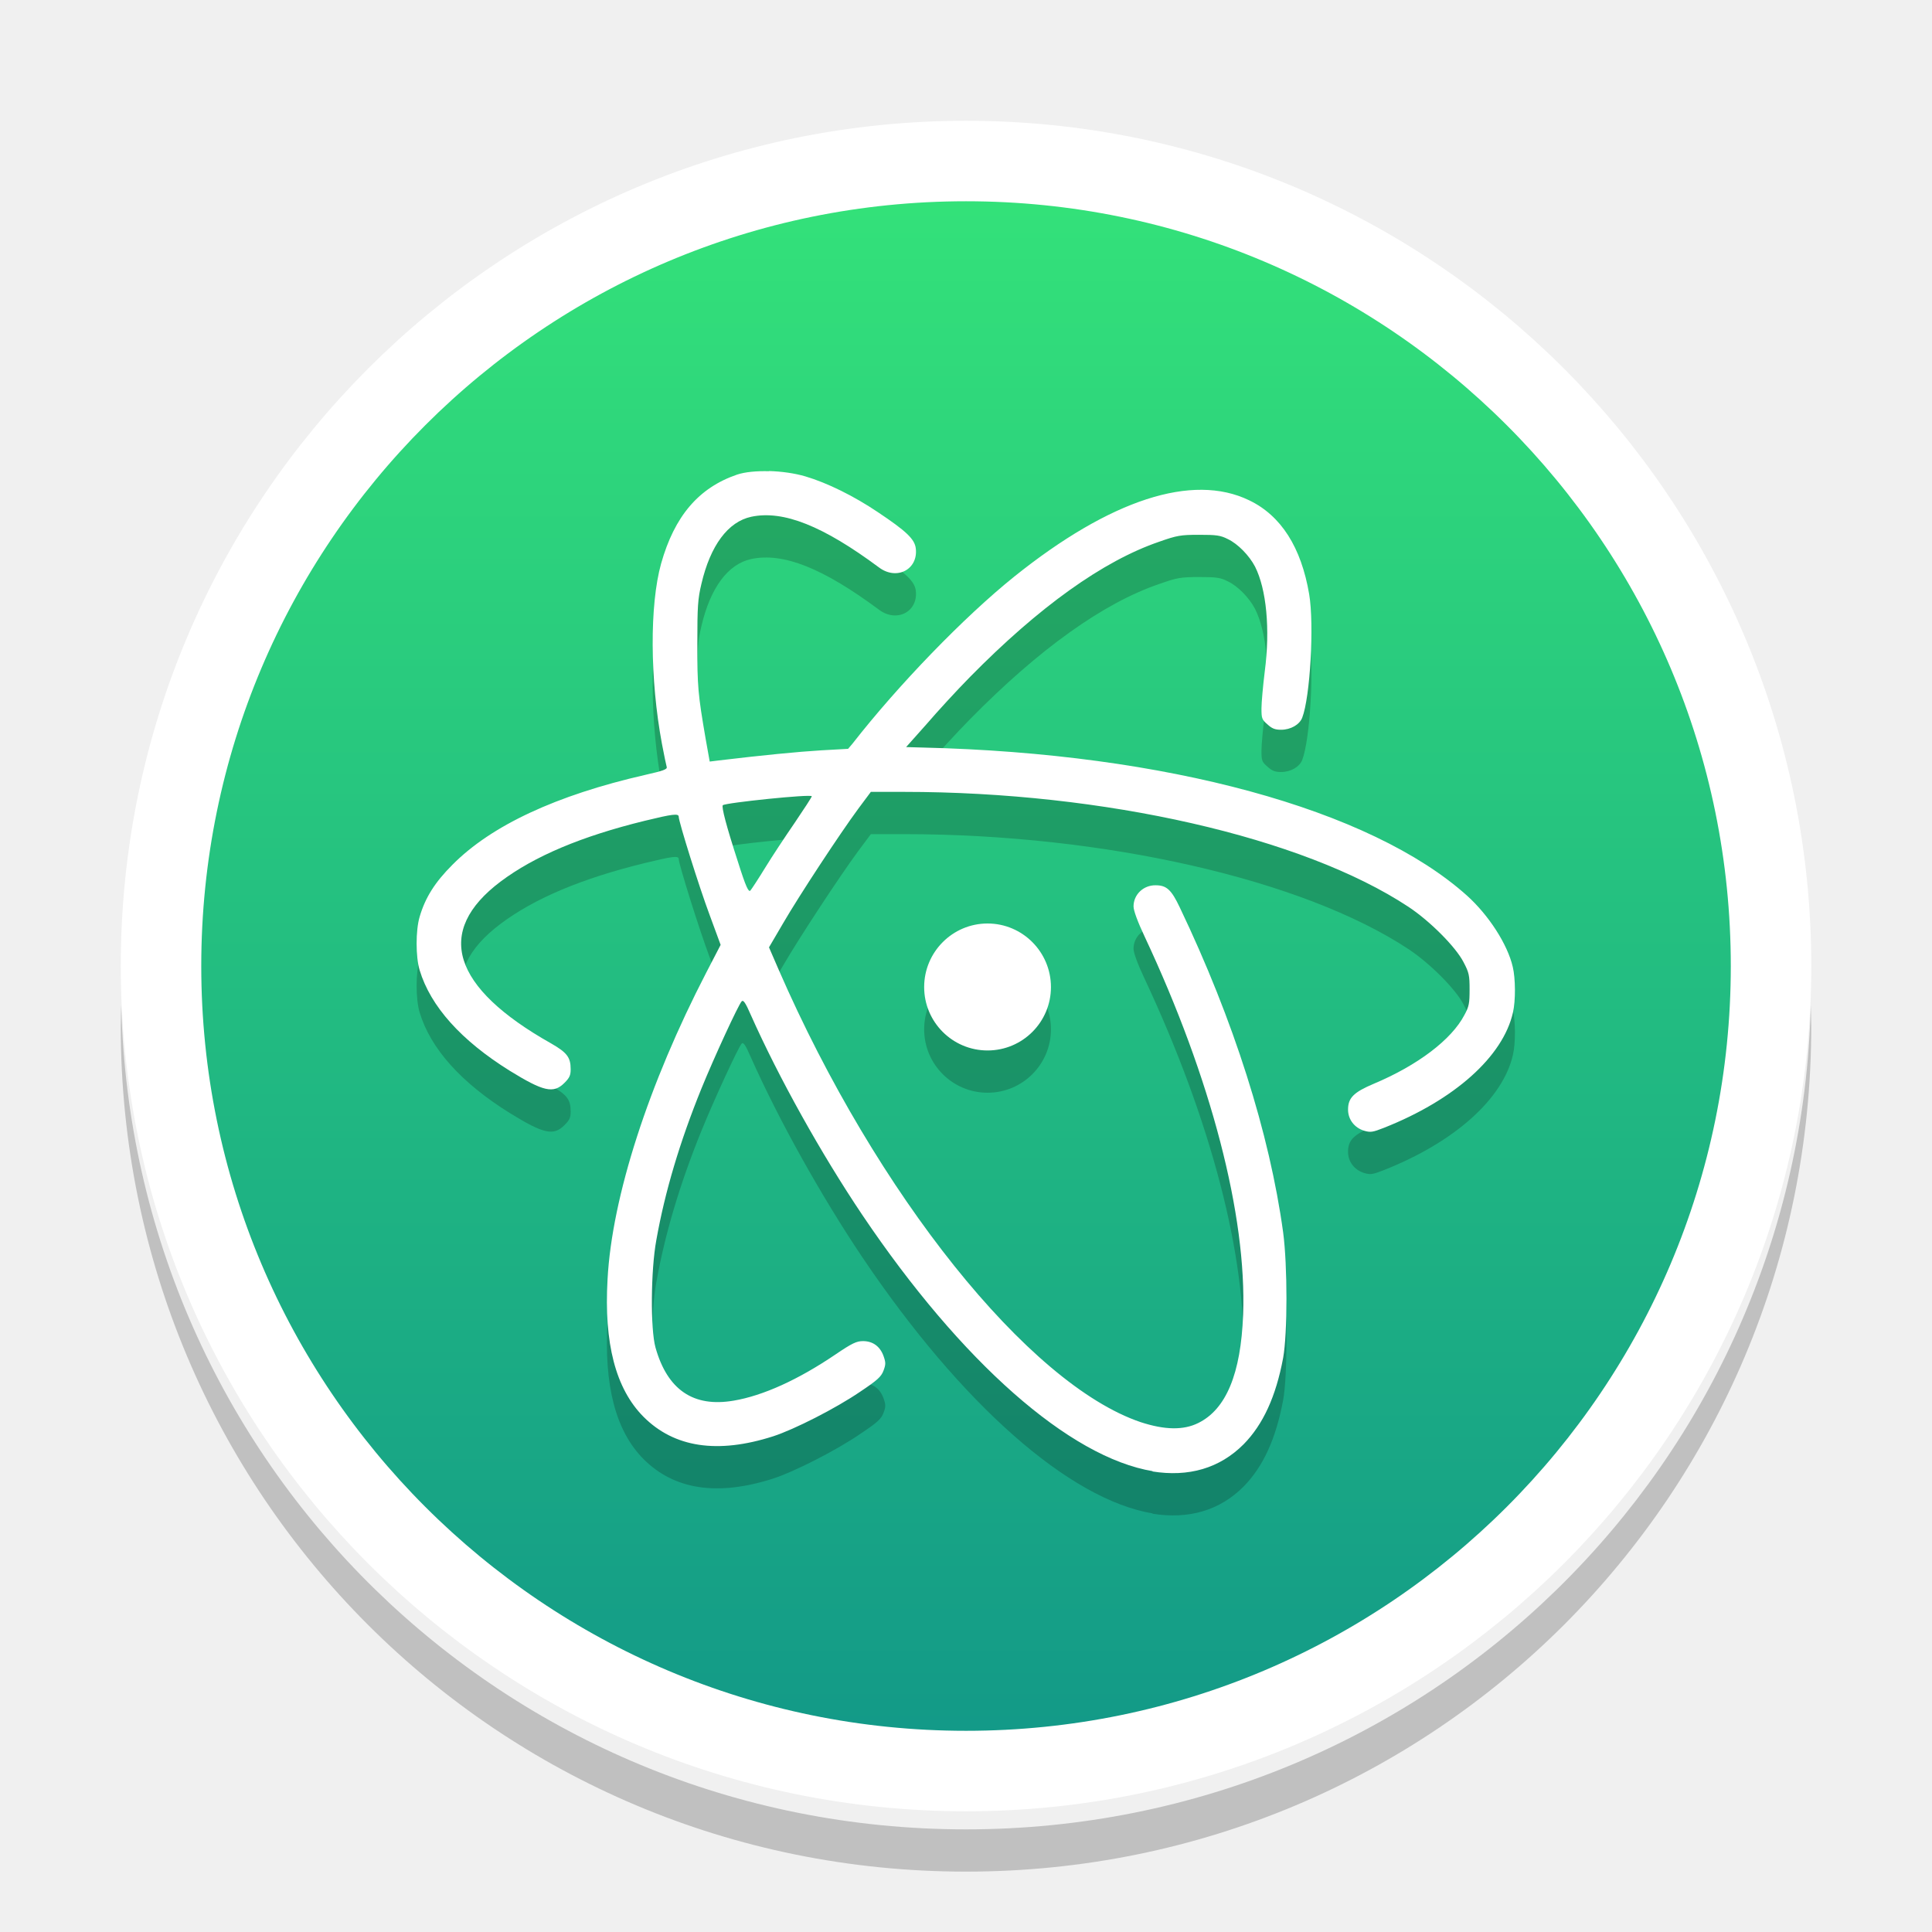
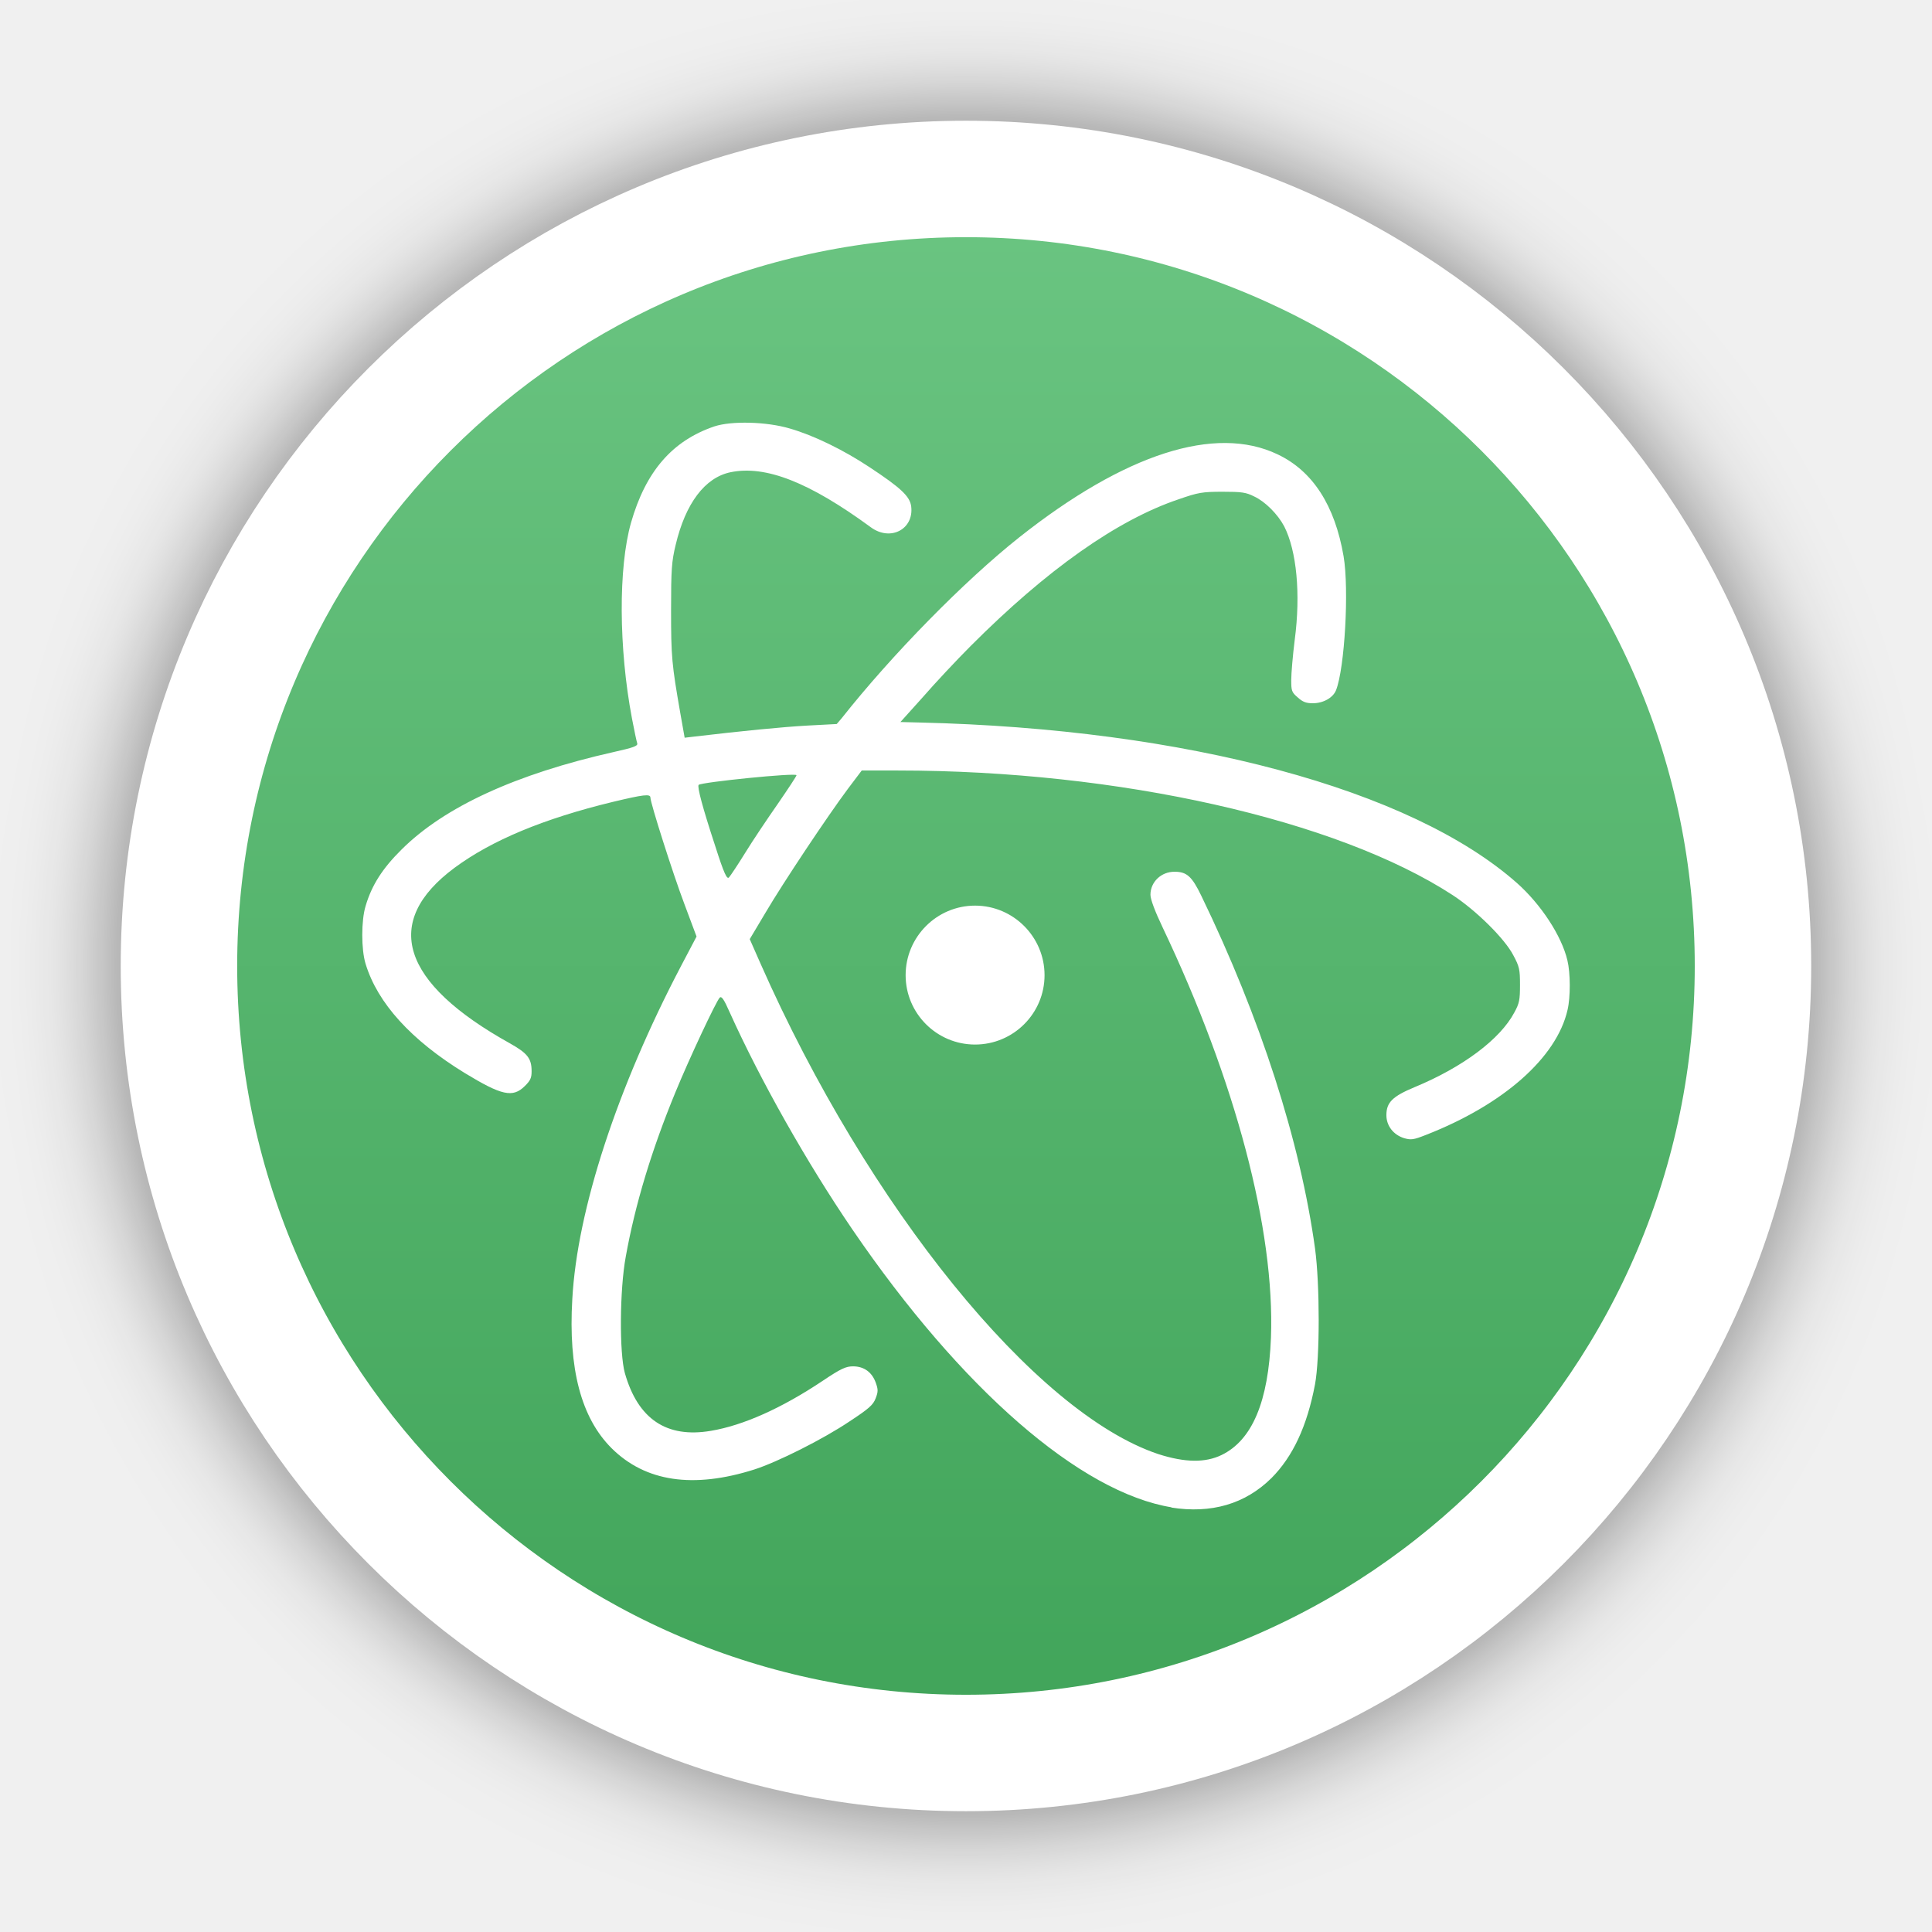
- <svg xmlns="http://www.w3.org/2000/svg" xmlns:xlink="http://www.w3.org/1999/xlink" width="32" height="32" version="1" id="svg12">
+ <svg xmlns="http://www.w3.org/2000/svg" xmlns:xlink="http://www.w3.org/1999/xlink" id="svg12" version="1" height="32" width="32">
  <defs id="defs16">
-     <linearGradient id="linearGradient840">
-       <stop style="stop-color:#34e379;stop-opacity:1;" offset="0" id="stop836" />
-       <stop style="stop-color:#129888;stop-opacity:1" offset="1" id="stop838" />
+     <linearGradient id="linearGradient851">
+       <stop id="stop847" offset="0" style="stop-color:#6bc582;stop-opacity:1" />
+       <stop id="stop849" offset="1" style="stop-color:#40a459;stop-opacity:1" />
    </linearGradient>
-     <linearGradient xlink:href="#linearGradient840" id="linearGradient842" x1="-44" y1="24" x2="-4" y2="24" gradientUnits="userSpaceOnUse" gradientTransform="matrix(0.665,0,0,0.665,31.96,0.04)" />
+     <linearGradient gradientTransform="matrix(0.9285714,0,0,0.9285714,1.142857,1.142857)" gradientUnits="userSpaceOnUse" y2="30" x2="16" y1="2" x1="16" id="linearGradient853" xlink:href="#linearGradient851" />
+     <filter style="color-interpolation-filters:sRGB" id="filter60904" x="-0.075" width="1.15" y="-0.075" height="1.15">
+       <feGaussianBlur stdDeviation="0.875" id="feGaussianBlur60906" />
+     </filter>
  </defs>
-   <rect style="fill:url(#linearGradient842);fill-opacity:1;stroke-width:0.665" width="26.6" height="26.6" x="2.7" y="2.7" rx="13.3" ry="13.3" id="rect2" transform="matrix(0,1,1,0,0,0)" />
-   <path style="opacity:0.2;stroke-width:0.7" d="m 12.741,8.505 c -0.207,-0.006 -0.403,0.012 -0.533,0.056 -0.637,0.218 -1.037,0.689 -1.258,1.474 -0.191,0.684 -0.186,1.914 0.014,2.986 0.035,0.186 0.071,0.356 0.079,0.383 0.011,0.038 -0.057,0.063 -0.358,0.131 -1.471,0.336 -2.546,0.837 -3.191,1.488 -0.29,0.29 -0.451,0.544 -0.544,0.864 -0.066,0.222 -0.066,0.661 0,0.88 0.181,0.602 0.689,1.167 1.493,1.668 0.558,0.344 0.724,0.383 0.905,0.202 0.085,-0.085 0.104,-0.125 0.104,-0.227 0,-0.197 -0.06,-0.276 -0.323,-0.427 -1.646,-0.927 -1.936,-1.856 -0.837,-2.682 0.558,-0.419 1.337,-0.749 2.387,-1.006 0.46,-0.112 0.563,-0.126 0.563,-0.066 0,0.082 0.339,1.165 0.514,1.632 l 0.18,0.489 -0.238,0.459 c -0.951,1.837 -1.562,3.711 -1.635,5.08 -0.06,1.056 0.131,1.81 0.596,2.278 0.508,0.509 1.225,0.618 2.146,0.323 0.347,-0.112 1.036,-0.462 1.438,-0.736 0.29,-0.194 0.353,-0.251 0.391,-0.353 0.038,-0.102 0.038,-0.134 0,-0.241 -0.057,-0.159 -0.177,-0.247 -0.34,-0.247 -0.106,0 -0.18,0.034 -0.454,0.22 -0.621,0.421 -1.203,0.684 -1.687,0.766 -0.67,0.115 -1.099,-0.18 -1.296,-0.88 -0.085,-0.304 -0.079,-1.277 0.014,-1.78 0.142,-0.801 0.391,-1.632 0.746,-2.507 0.211,-0.519 0.613,-1.389 0.667,-1.446 0.027,-0.03 0.063,0.019 0.153,0.227 0.46,1.033 1.162,2.294 1.848,3.314 1.638,2.432 3.431,4.014 4.812,4.241 l -0.015,0.003 c 0.607,0.098 1.119,-0.052 1.515,-0.448 0.323,-0.328 0.536,-0.79 0.656,-1.433 0.073,-0.402 0.073,-1.527 0,-2.077 -0.224,-1.638 -0.819,-3.515 -1.713,-5.385 -0.139,-0.293 -0.219,-0.365 -0.399,-0.365 -0.202,-0.003 -0.366,0.153 -0.366,0.35 0,0.069 0.068,0.254 0.183,0.498 1.102,2.349 1.693,4.621 1.632,6.264 -0.037,0.979 -0.282,1.568 -0.744,1.795 -0.243,0.12 -0.55,0.117 -0.954,-0.015 -1.857,-0.629 -4.373,-3.773 -5.994,-7.492 l -0.161,-0.372 0.235,-0.401 c 0.265,-0.456 0.935,-1.476 1.244,-1.895 l 0.208,-0.279 h 0.547 c 3.323,0 6.612,0.752 8.356,1.903 0.356,0.235 0.784,0.665 0.913,0.916 0.093,0.175 0.101,0.222 0.101,0.454 0,0.228 -0.009,0.282 -0.085,0.421 -0.213,0.41 -0.777,0.836 -1.501,1.14 -0.336,0.142 -0.427,0.235 -0.427,0.429 0,0.164 0.107,0.301 0.268,0.35 0.104,0.03 0.141,0.024 0.327,-0.049 1.17,-0.463 1.972,-1.181 2.136,-1.909 0.046,-0.197 0.043,-0.566 -0.003,-0.757 -0.087,-0.375 -0.399,-0.856 -0.757,-1.179 -1.597,-1.433 -4.985,-2.357 -9.004,-2.453 l -0.287,-0.008 0.336,-0.377 c 0.181,-0.211 0.502,-0.561 0.723,-0.785 1.143,-1.162 2.205,-1.922 3.132,-2.239 0.295,-0.104 0.355,-0.115 0.662,-0.115 0.285,0 0.353,0.008 0.476,0.071 0.167,0.079 0.355,0.273 0.451,0.457 0.188,0.374 0.252,1.031 0.161,1.731 -0.03,0.241 -0.055,0.519 -0.055,0.615 0,0.162 0.005,0.186 0.098,0.265 0.076,0.071 0.128,0.09 0.227,0.09 0.159,0 0.306,-0.085 0.35,-0.2 0.131,-0.339 0.2,-1.539 0.115,-2.045 -0.132,-0.777 -0.465,-1.302 -0.995,-1.556 -0.938,-0.454 -2.299,-0.011 -3.888,1.263 -0.831,0.667 -1.925,1.799 -2.68,2.767 l -0.074,0.087 -0.446,0.025 c -0.374,0.022 -0.984,0.082 -1.693,0.167 l -0.153,0.019 -0.067,-0.375 c -0.128,-0.746 -0.138,-0.858 -0.138,-1.572 0,-0.626 0.008,-0.747 0.068,-0.998 0.148,-0.634 0.44,-1.028 0.826,-1.11 0.531,-0.112 1.19,0.153 2.114,0.839 0.295,0.222 0.654,0.033 0.61,-0.317 -0.019,-0.153 -0.159,-0.285 -0.629,-0.599 -0.394,-0.265 -0.836,-0.484 -1.198,-0.591 -0.178,-0.053 -0.397,-0.083 -0.604,-0.089 z m 0.705,5.383 c 0,0.014 -0.126,0.208 -0.282,0.438 -0.156,0.227 -0.377,0.56 -0.492,0.749 -0.112,0.183 -0.222,0.35 -0.243,0.375 -0.03,0.032 -0.074,-0.055 -0.208,-0.481 -0.191,-0.588 -0.273,-0.905 -0.249,-0.932 0.041,-0.041 1.474,-0.189 1.474,-0.148 z m 2.911,2.108 c -0.58,0 -1.05,0.473 -1.05,1.053 0,0.58 0.47,1.05 1.05,1.05 0.58,0 1.05,-0.47 1.05,-1.05 0,-0.58 -0.47,-1.053 -1.05,-1.053 z" id="path4" />
-   <path style="opacity:0.2;stroke-width:0.7" d="M 2.008,16.65 C 2.005,16.767 2,16.882 2,17 2,24.756 8.244,31 16,31 23.756,31 30,24.756 30,17 30,16.882 29.994,16.767 29.992,16.65 29.807,24.242 23.638,30.3 16,30.3 8.362,30.3 2.193,24.242 2.008,16.65 Z" id="path8" />
-   <path style="fill:#ffffff;stroke-width:0.7" d="m 12.741,7.805 c -0.207,-0.006 -0.403,0.012 -0.533,0.056 -0.637,0.218 -1.037,0.689 -1.258,1.474 -0.191,0.684 -0.186,1.914 0.014,2.986 0.035,0.186 0.071,0.356 0.079,0.383 0.011,0.038 -0.057,0.063 -0.358,0.131 -1.471,0.336 -2.546,0.837 -3.191,1.488 -0.29,0.29 -0.451,0.544 -0.544,0.864 -0.066,0.222 -0.066,0.661 0,0.88 0.181,0.602 0.689,1.167 1.493,1.668 0.558,0.344 0.724,0.383 0.905,0.202 0.085,-0.085 0.104,-0.125 0.104,-0.227 0,-0.197 -0.06,-0.276 -0.323,-0.427 -1.646,-0.927 -1.936,-1.856 -0.837,-2.682 0.558,-0.419 1.337,-0.749 2.387,-1.006 0.46,-0.112 0.563,-0.126 0.563,-0.066 0,0.082 0.339,1.165 0.514,1.632 l 0.18,0.489 -0.238,0.459 c -0.951,1.837 -1.562,3.711 -1.635,5.08 -0.06,1.056 0.131,1.81 0.596,2.278 0.508,0.509 1.225,0.618 2.146,0.323 0.347,-0.112 1.036,-0.462 1.438,-0.736 0.29,-0.194 0.353,-0.251 0.391,-0.353 0.038,-0.102 0.038,-0.134 0,-0.241 -0.057,-0.159 -0.177,-0.247 -0.34,-0.247 -0.106,0 -0.18,0.034 -0.454,0.22 -0.621,0.421 -1.203,0.684 -1.687,0.766 -0.67,0.115 -1.099,-0.18 -1.296,-0.88 -0.085,-0.304 -0.079,-1.277 0.014,-1.78 0.142,-0.801 0.391,-1.632 0.746,-2.507 0.211,-0.519 0.613,-1.389 0.667,-1.446 0.027,-0.03 0.063,0.019 0.153,0.227 0.46,1.033 1.162,2.294 1.848,3.314 1.638,2.432 3.431,4.014 4.812,4.241 l -0.015,0.003 c 0.607,0.098 1.119,-0.052 1.515,-0.448 0.323,-0.328 0.536,-0.79 0.656,-1.433 0.073,-0.402 0.073,-1.527 0,-2.077 -0.224,-1.638 -0.819,-3.515 -1.713,-5.385 -0.139,-0.293 -0.219,-0.365 -0.399,-0.365 -0.202,-0.003 -0.366,0.153 -0.366,0.35 0,0.069 0.068,0.254 0.183,0.498 1.102,2.349 1.693,4.621 1.632,6.264 -0.037,0.979 -0.282,1.568 -0.744,1.795 -0.243,0.12 -0.55,0.117 -0.954,-0.015 -1.857,-0.629 -4.373,-3.773 -5.994,-7.492 l -0.161,-0.372 0.235,-0.401 c 0.265,-0.456 0.935,-1.476 1.244,-1.895 l 0.208,-0.279 h 0.547 c 3.323,0 6.612,0.752 8.356,1.903 0.356,0.235 0.784,0.665 0.913,0.916 0.093,0.175 0.101,0.222 0.101,0.454 0,0.228 -0.009,0.282 -0.085,0.421 -0.213,0.41 -0.777,0.836 -1.501,1.14 -0.336,0.142 -0.427,0.235 -0.427,0.429 0,0.164 0.107,0.301 0.268,0.35 0.104,0.03 0.141,0.024 0.327,-0.049 1.17,-0.463 1.972,-1.181 2.136,-1.909 0.046,-0.197 0.043,-0.566 -0.003,-0.757 -0.087,-0.375 -0.399,-0.856 -0.757,-1.179 -1.597,-1.433 -4.985,-2.357 -9.004,-2.453 l -0.287,-0.008 0.336,-0.377 c 0.181,-0.211 0.502,-0.561 0.723,-0.785 1.143,-1.162 2.205,-1.922 3.132,-2.239 0.295,-0.104 0.355,-0.115 0.662,-0.115 0.285,0 0.353,0.008 0.476,0.071 0.167,0.079 0.355,0.273 0.451,0.457 0.188,0.374 0.252,1.031 0.161,1.731 -0.03,0.241 -0.055,0.519 -0.055,0.615 0,0.162 0.005,0.186 0.098,0.265 0.076,0.071 0.128,0.09 0.227,0.09 0.159,0 0.306,-0.085 0.35,-0.2 0.131,-0.339 0.2,-1.539 0.115,-2.045 -0.132,-0.777 -0.465,-1.302 -0.995,-1.556 -0.938,-0.454 -2.299,-0.011 -3.888,1.263 -0.831,0.667 -1.925,1.799 -2.68,2.767 l -0.074,0.087 -0.446,0.025 c -0.374,0.022 -0.984,0.082 -1.693,0.167 l -0.153,0.019 -0.067,-0.375 c -0.128,-0.746 -0.138,-0.858 -0.138,-1.572 0,-0.626 0.008,-0.747 0.068,-0.998 0.148,-0.634 0.44,-1.028 0.826,-1.11 0.531,-0.112 1.19,0.153 2.114,0.839 0.295,0.222 0.654,0.033 0.61,-0.317 -0.019,-0.153 -0.159,-0.285 -0.629,-0.599 -0.394,-0.265 -0.836,-0.484 -1.198,-0.591 -0.178,-0.053 -0.397,-0.083 -0.604,-0.089 z m 0.705,5.383 c 0,0.014 -0.126,0.208 -0.282,0.438 -0.156,0.227 -0.377,0.56 -0.492,0.749 -0.112,0.183 -0.222,0.35 -0.243,0.375 -0.03,0.032 -0.074,-0.055 -0.208,-0.481 -0.191,-0.588 -0.273,-0.905 -0.249,-0.932 0.041,-0.041 1.474,-0.189 1.474,-0.148 z m 2.911,2.108 c -0.58,0 -1.05,0.473 -1.05,1.053 0,0.58 0.47,1.05 1.05,1.05 0.58,0 1.05,-0.47 1.05,-1.05 0,-0.58 -0.47,-1.053 -1.05,-1.053 z" id="path10" />
-   <rect style="fill:none;fill-opacity:1;stroke:#ffffff;stroke-width:1.333;stroke-miterlimit:4;stroke-dasharray:none;stroke-opacity:1" width="26.667" height="26.667" x="2.667" y="2.667" rx="13.333" ry="13.333" id="rect2-5" transform="matrix(0,1,1,0,0,0)" />
+   <circle r="14" cy="16" cx="16" id="path879" style="opacity:0.5;fill:#000000;fill-opacity:1;stroke:none;stroke-width:4.069;stroke-miterlimit:4;stroke-dasharray:none;stroke-opacity:1;filter:url(#filter60904)" />
+   <rect style="fill:url(#linearGradient853);fill-opacity:1;stroke-width:0.929" id="rect2" ry="13" rx="13" y="3" x="3" height="26" width="26" fill="#40a459" />
+   <path id="path6" d="M 12.42 7.002 C 12.192 6.996 11.977 7.015 11.834 7.062 C 11.134 7.299 10.694 7.809 10.451 8.66 C 10.241 9.402 10.247 10.736 10.467 11.898 C 10.505 12.1 10.545 12.285 10.555 12.314 C 10.566 12.356 10.491 12.383 10.16 12.457 C 8.543 12.821 7.362 13.364 6.652 14.07 C 6.334 14.385 6.157 14.661 6.055 15.008 C 5.982 15.248 5.982 15.725 6.055 15.963 C 6.253 16.616 6.812 17.229 7.695 17.771 C 8.309 18.145 8.493 18.186 8.691 17.99 C 8.785 17.898 8.805 17.854 8.805 17.744 C 8.805 17.531 8.738 17.446 8.449 17.283 C 6.64 16.278 6.321 15.269 7.529 14.373 C 8.143 13.919 9 13.56 10.154 13.281 C 10.66 13.16 10.773 13.146 10.773 13.211 C 10.773 13.3 11.146 14.473 11.338 14.98 L 11.537 15.512 L 11.275 16.01 C 10.23 18.003 9.559 20.034 9.479 21.52 C 9.412 22.664 9.622 23.483 10.133 23.99 C 10.691 24.542 11.48 24.66 12.492 24.34 C 12.874 24.218 13.633 23.838 14.074 23.541 C 14.393 23.331 14.462 23.27 14.504 23.16 C 14.546 23.05 14.546 23.014 14.504 22.898 C 14.441 22.726 14.309 22.631 14.129 22.631 C 14.012 22.631 13.93 22.667 13.629 22.869 C 12.946 23.326 12.307 23.61 11.775 23.699 C 11.039 23.824 10.566 23.503 10.35 22.744 C 10.257 22.415 10.263 21.358 10.365 20.812 C 10.521 19.944 10.795 19.043 11.186 18.094 C 11.417 17.53 11.86 16.588 11.92 16.525 C 11.95 16.493 11.989 16.546 12.088 16.771 C 12.593 17.892 13.365 19.259 14.119 20.365 C 15.92 23.003 17.892 24.721 19.41 24.967 L 19.395 24.969 C 20.062 25.075 20.623 24.912 21.059 24.482 C 21.413 24.126 21.649 23.625 21.781 22.928 C 21.862 22.492 21.862 21.274 21.781 20.678 C 21.535 18.901 20.879 16.863 19.896 14.834 C 19.743 14.517 19.656 14.439 19.457 14.439 C 19.235 14.436 19.055 14.607 19.055 14.82 C 19.055 14.895 19.13 15.095 19.256 15.359 C 20.467 17.906 21.117 20.372 21.051 22.154 C 21.01 23.216 20.74 23.854 20.232 24.1 C 19.965 24.229 19.628 24.227 19.184 24.084 C 17.142 23.402 14.378 19.993 12.596 15.959 L 12.418 15.555 L 12.678 15.119 C 12.969 14.624 13.706 13.518 14.045 13.064 L 14.273 12.762 L 14.873 12.762 C 18.526 12.762 22.143 13.577 24.061 14.826 C 24.451 15.081 24.923 15.548 25.064 15.82 C 25.167 16.01 25.176 16.06 25.176 16.312 C 25.176 16.559 25.166 16.618 25.082 16.77 C 24.847 17.214 24.228 17.676 23.432 18.006 C 23.062 18.16 22.963 18.26 22.963 18.471 C 22.963 18.648 23.081 18.798 23.258 18.852 C 23.372 18.884 23.411 18.879 23.615 18.799 C 24.902 18.297 25.783 17.517 25.963 16.729 C 26.014 16.515 26.012 16.114 25.961 15.906 C 25.865 15.499 25.521 14.977 25.127 14.627 C 23.372 13.073 19.649 12.071 15.23 11.967 L 14.914 11.959 L 15.283 11.549 C 15.482 11.32 15.837 10.94 16.08 10.697 C 17.337 9.437 18.503 8.613 19.521 8.27 C 19.846 8.157 19.913 8.145 20.25 8.145 C 20.563 8.145 20.638 8.154 20.773 8.223 C 20.957 8.308 21.164 8.518 21.27 8.717 C 21.477 9.123 21.545 9.837 21.445 10.596 C 21.412 10.857 21.387 11.158 21.387 11.262 C 21.387 11.437 21.392 11.465 21.494 11.551 C 21.578 11.628 21.636 11.648 21.744 11.648 C 21.919 11.648 22.08 11.556 22.129 11.432 C 22.273 11.064 22.347 9.762 22.254 9.213 C 22.109 8.37 21.743 7.801 21.16 7.525 C 20.129 7.033 18.633 7.515 16.887 8.896 C 15.973 9.62 14.771 10.846 13.941 11.896 L 13.859 11.992 L 13.369 12.018 C 12.958 12.041 12.288 12.107 11.51 12.199 L 11.34 12.219 L 11.268 11.812 C 11.127 11.003 11.115 10.882 11.115 10.107 C 11.115 9.428 11.125 9.298 11.191 9.025 C 11.354 8.338 11.674 7.911 12.098 7.822 C 12.681 7.701 13.406 7.988 14.422 8.732 C 14.747 8.973 15.14 8.766 15.092 8.387 C 15.071 8.221 14.919 8.079 14.402 7.738 C 13.969 7.451 13.481 7.213 13.084 7.098 C 12.889 7.04 12.648 7.008 12.42 7.002 z M 13.193 12.84 C 13.193 12.855 13.054 13.065 12.883 13.314 C 12.711 13.56 12.468 13.922 12.342 14.127 C 12.219 14.326 12.098 14.507 12.074 14.533 C 12.041 14.568 11.993 14.474 11.846 14.012 C 11.636 13.374 11.545 13.03 11.572 13 C 11.617 12.955 13.193 12.795 13.193 12.84 z M 16.15 15 C 15.516 15 15 15.518 15 16.152 C 15 16.786 15.516 17.301 16.15 17.301 C 16.785 17.301 17.301 16.786 17.301 16.152 C 17.301 15.518 16.785 15 16.15 15 z" style="fill:#ffffff" />
+   <rect fill="#40a459" width="26.071" height="26.071" x="2.964" y="2.964" rx="13.036" ry="13.036" id="rect2-5" style="fill:none;fill-opacity:1;stroke:#ffffff;stroke-width:1.929;stroke-miterlimit:4;stroke-dasharray:none;stroke-opacity:1" />
</svg>
